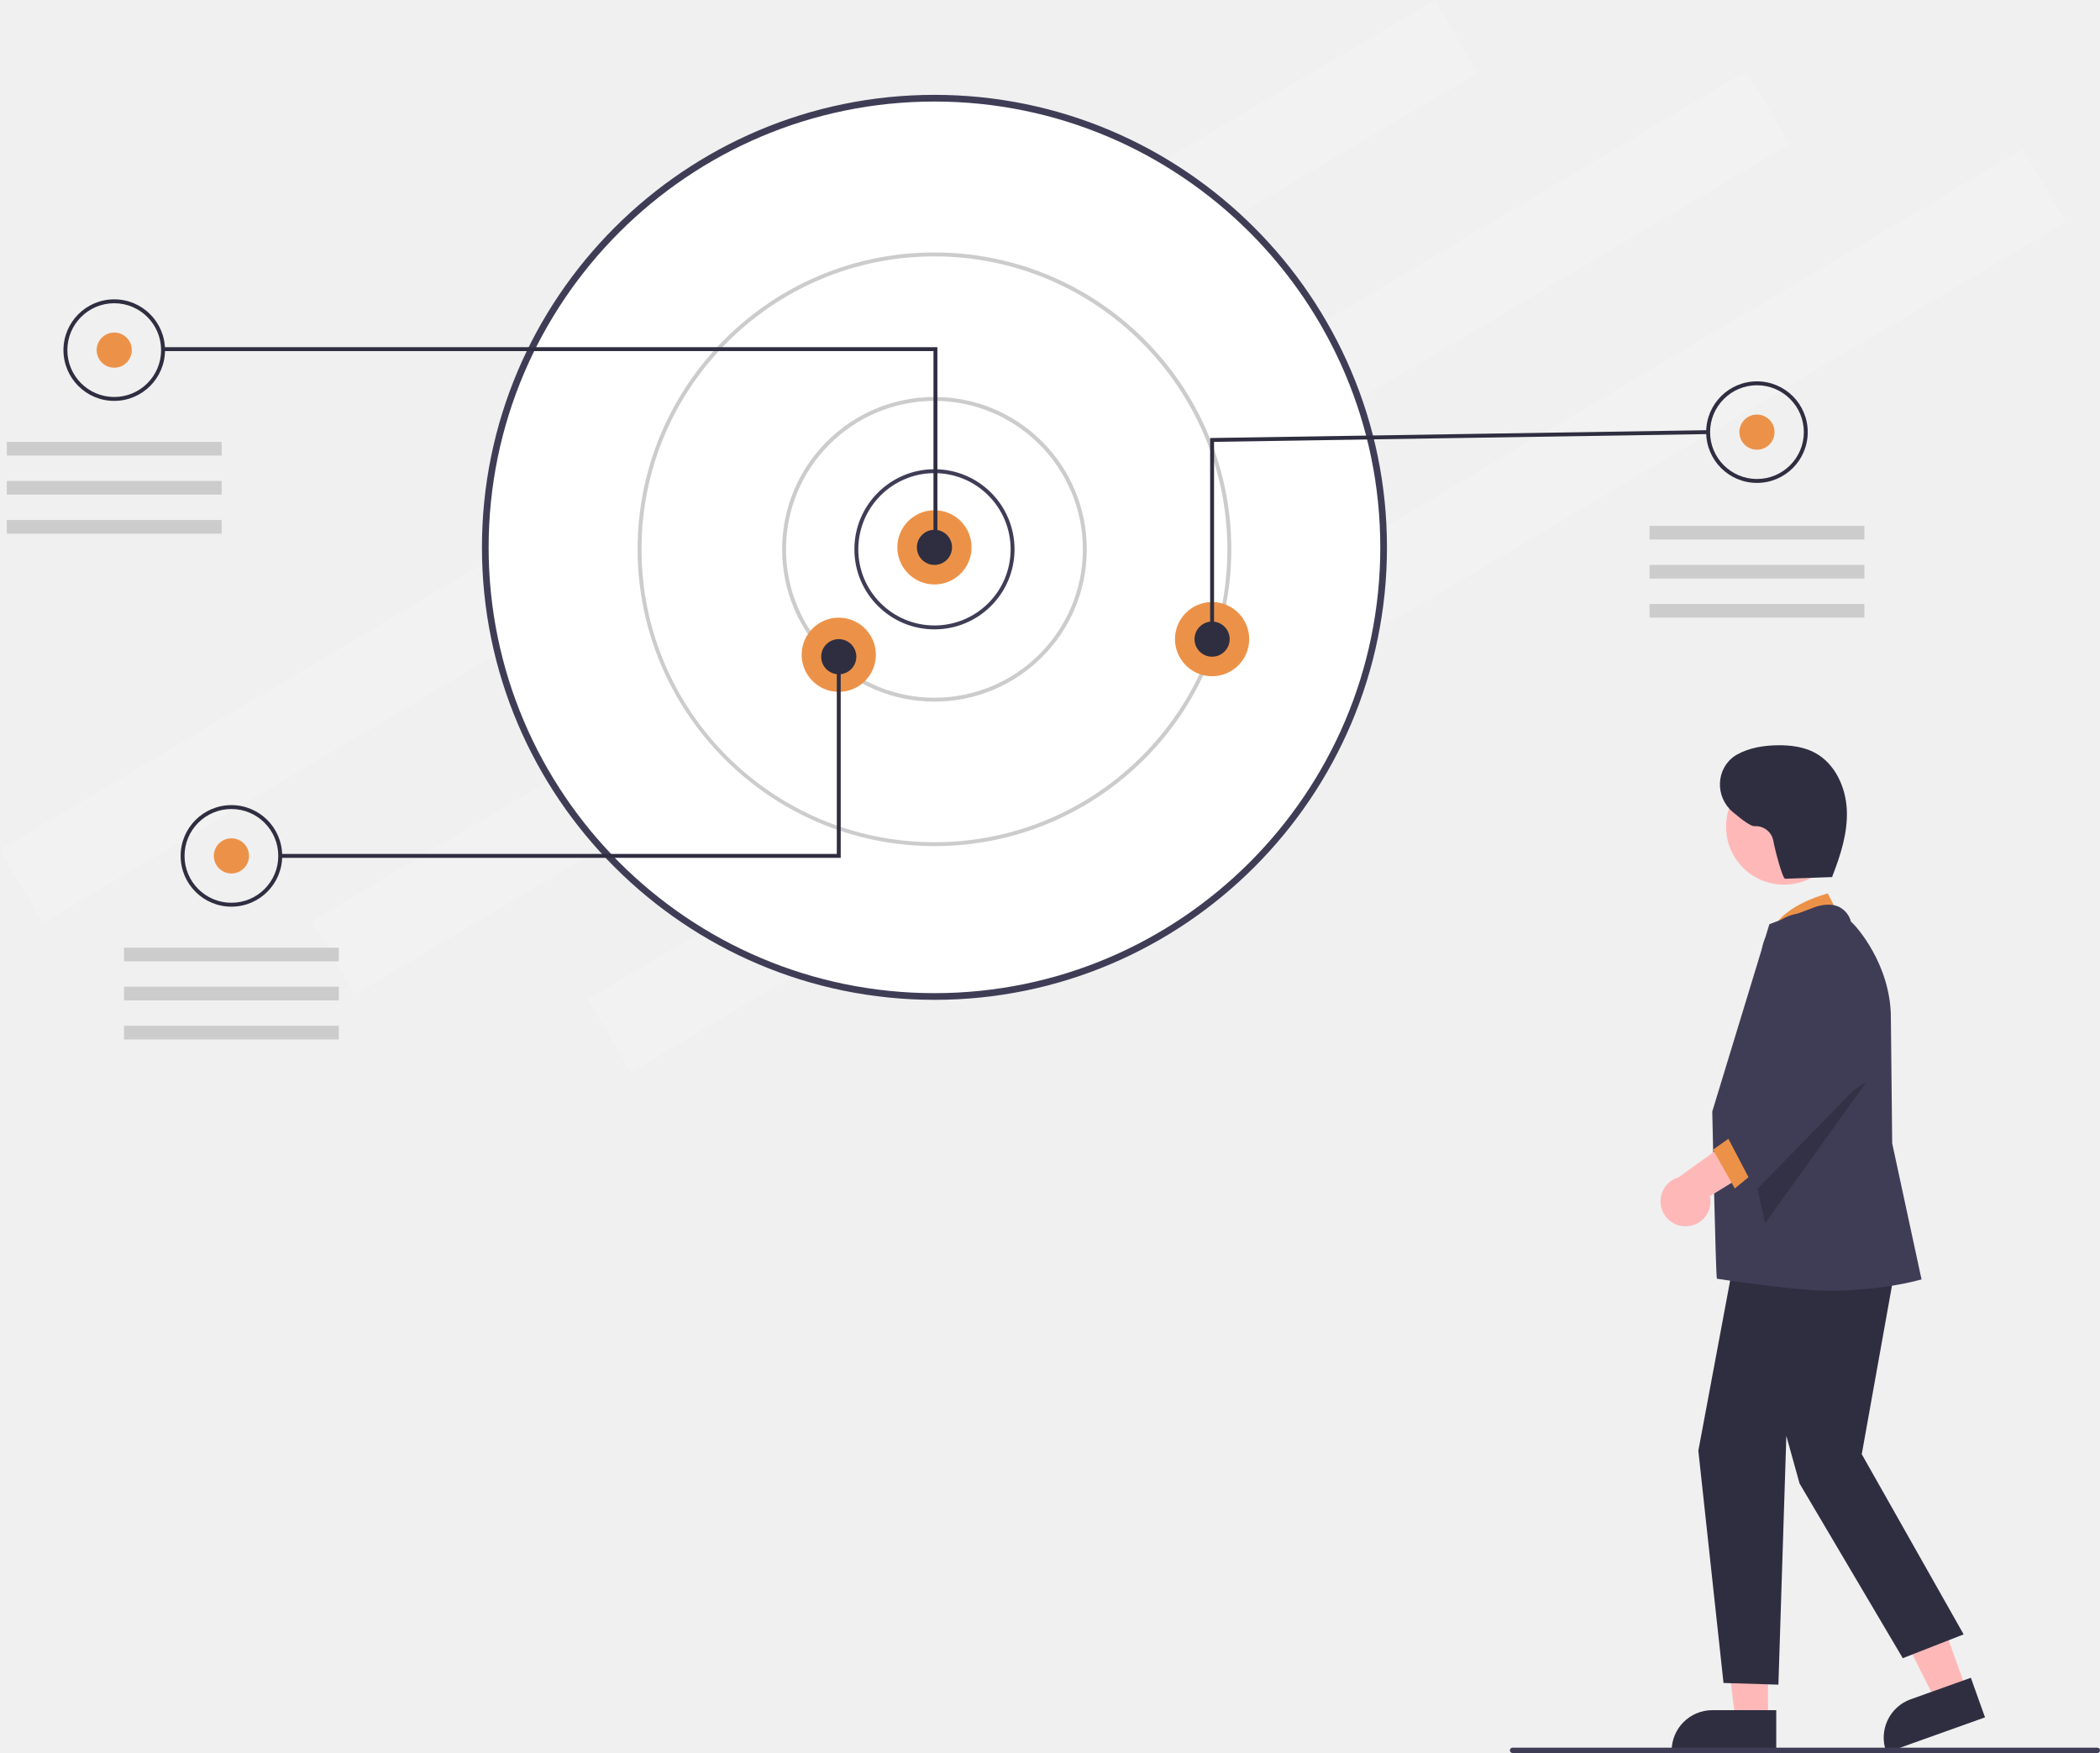
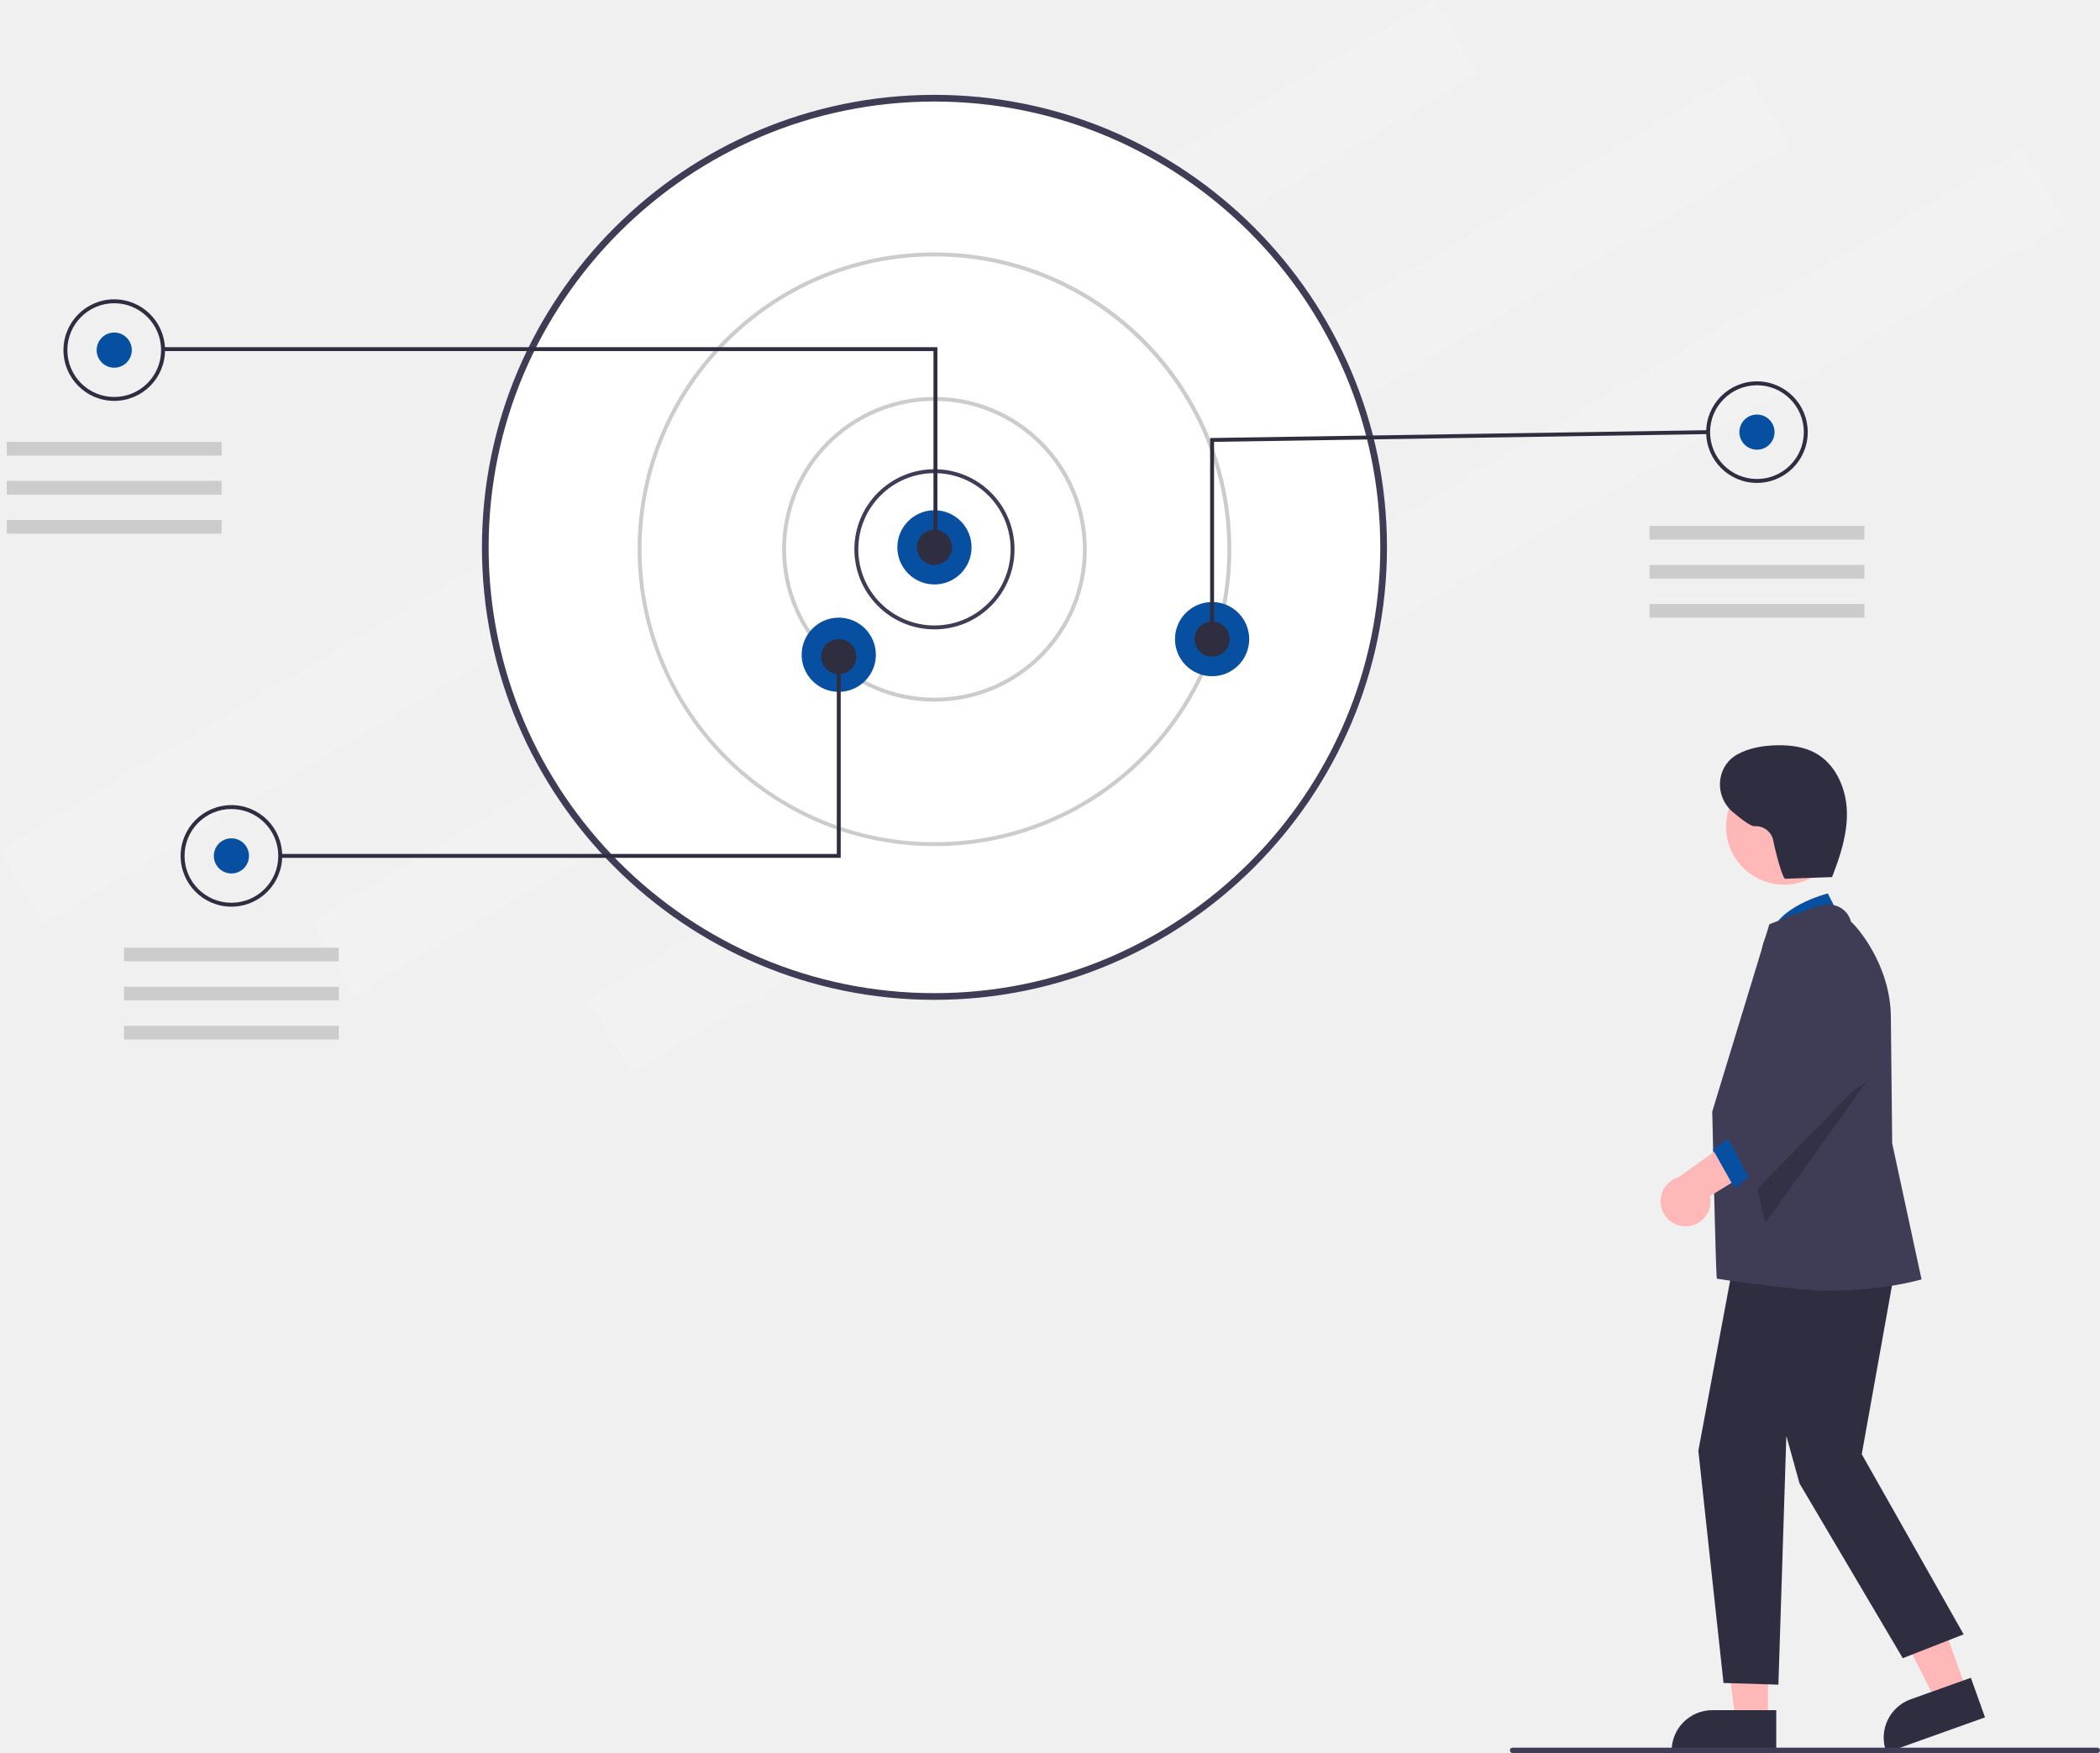
<svg xmlns="http://www.w3.org/2000/svg" id="b9b061f4-2238-46cf-9cbb-0fa8bffbec0a" data-name="Layer 1" width="793.563" height="662.464" viewBox="0 0 793.563 662.464">
  <rect x="167.355" y="277.158" width="630.166" height="31.983" transform="translate(-285.266 168.1218) rotate(-30.64932)" fill="#f2f2f2" />
  <rect x="285.186" y="304.091" width="630.166" height="31.983" transform="translate(-282.5352 231.9526) rotate(-30.64932)" fill="#f2f2f2" />
  <rect x="389.551" y="333.549" width="630.166" height="31.983" transform="translate(-282.9729 289.2711) rotate(-30.64932)" fill="#f2f2f2" />
  <circle cx="353.12" cy="206.844" r="169.736" fill="#fff" />
  <path d="M385.341,325.612c0-94.289,76.709-170.998,170.998-170.998s170.998,76.71,170.998,170.998S650.628,496.61,556.339,496.61,385.341,419.9,385.341,325.612Zm2.525,0c0,92.896,75.577,168.473,168.473,168.473s168.473-75.577,168.473-168.473S649.235,157.139,556.339,157.139,387.866,232.716,387.866,325.612Z" transform="translate(-203.2186 -118.7682)" fill="#3f3d56" />
  <path d="M526.082,326.35v0A30.257,30.257,0,1,1,556.339,356.607,30.257,30.257,0,0,1,526.082,326.35Zm30.257-28.781a28.814,28.814,0,0,0-28.781,28.781v0a28.781,28.781,0,1,0,28.781-28.781Z" transform="translate(-203.2186 -118.7682)" fill="#3f3d56" style="isolation:isolate" />
  <path d="M498.776,326.35v0a57.563,57.563,0,1,1,57.563,57.563A57.563,57.563,0,0,1,498.776,326.35Zm57.563-56.087a56.087,56.087,0,1,0,56.087,56.087,56.15,56.15,0,0,0-56.087-56.087Z" transform="translate(-203.2186 -118.7682)" fill="#ccc" style="isolation:isolate" />
  <path d="M444.166,326.35A112.173,112.173,0,1,1,556.339,438.523,112.3,112.3,0,0,1,444.166,326.35ZM556.339,215.653A110.697,110.697,0,1,0,667.036,326.35,110.823,110.823,0,0,0,556.339,215.653Z" transform="translate(-203.2186 -118.7682)" fill="#ccc" style="isolation:isolate" />
-   <circle cx="353.12" cy="206.844" r="14.022" fill="#ec9248" style="isolation:isolate" />
-   <circle cx="316.959" cy="247.433" r="14.022" fill="#ec9248" style="isolation:isolate" />
-   <circle cx="458.035" cy="241.529" r="14.022" fill="#ec9248" style="isolation:isolate" />
+   <circle cx="353.12" cy="206.844" r="14.022" fill="#0750a1" style="isolation:isolate" />
+   <circle cx="316.959" cy="247.433" r="14.022" fill="#0750a1" style="isolation:isolate" />
+   <circle cx="458.035" cy="241.529" r="14.022" fill="#0750a1" style="isolation:isolate" />
  <circle cx="353.12" cy="206.844" r="6.642" fill="#2f2e41" />
  <circle cx="458.035" cy="241.529" r="6.642" fill="#2f2e41" />
  <circle cx="316.959" cy="248.171" r="6.642" fill="#2f2e41" />
-   <circle cx="43.168" cy="132.308" r="6.642" fill="#ec9248" />
+   <circle cx="43.168" cy="132.308" r="6.642" fill="#0750a1" />
  <polygon points="352.751 132.677 61.248 132.677 61.248 131.201 354.228 131.201 354.228 207.212 352.751 207.212 352.751 132.677" fill="#2f2e41" />
  <path d="M227.199,251.076a19.188,19.188,0,1,1,19.188,19.188A19.188,19.188,0,0,1,227.199,251.076Zm19.188-17.712a17.712,17.712,0,1,0,17.712,17.712,17.732,17.732,0,0,0-17.712-17.712Z" transform="translate(-203.2186 -118.7682)" fill="#2f2e41" />
-   <circle cx="87.447" cy="323.445" r="6.642" fill="#ec9248" />
+   <circle cx="87.447" cy="323.445" r="6.642" fill="#0750a1" />
  <path d="M271.478,442.213h0a19.188,19.188,0,1,1,19.188,19.188A19.188,19.188,0,0,1,271.478,442.213Zm19.188-17.712a17.712,17.712,0,1,0,17.712,17.712,17.732,17.732,0,0,0-17.712-17.712Z" transform="translate(-203.2186 -118.7682)" fill="#2f2e41" />
-   <circle cx="663.932" cy="163.303" r="6.642" fill="#ec9248" />
+   <circle cx="663.932" cy="163.303" r="6.642" fill="#0750a1" />
  <path d="M847.963,282.071a19.188,19.188,0,1,1,19.188,19.188A19.188,19.188,0,0,1,847.963,282.071Zm19.188-17.712a17.732,17.732,0,0,0-17.712,17.712v0a17.712,17.712,0,1,0,17.712-17.712Z" transform="translate(-203.2186 -118.7682)" fill="#2f2e41" />
  <polygon points="457.297 165.528 645.471 162.565 645.494 164.04 458.773 166.981 458.773 241.529 457.297 241.529 457.297 165.528" fill="#2f2e41" />
  <polygon points="105.897 322.707 316.221 322.707 316.221 248.171 317.697 248.171 317.697 324.182 105.897 324.182 105.897 322.707" fill="#2f2e41" />
  <rect x="2.579" y="166.993" width="81.178" height="5.166" fill="#ccc" />
  <rect x="2.579" y="181.752" width="81.178" height="5.166" fill="#ccc" />
  <rect x="2.579" y="196.512" width="81.178" height="5.166" fill="#ccc" />
  <rect x="46.858" y="358.13" width="81.178" height="5.166" fill="#ccc" />
  <rect x="46.858" y="372.889" width="81.178" height="5.166" fill="#ccc" />
  <rect x="46.858" y="387.649" width="81.178" height="5.166" fill="#ccc" />
  <rect x="623.343" y="198.726" width="81.178" height="5.166" fill="#ccc" />
  <rect x="623.343" y="213.485" width="81.178" height="5.166" fill="#ccc" />
  <rect x="623.343" y="228.245" width="81.178" height="5.166" fill="#ccc" />
  <polygon points="743.166 638.861 731.622 642.987 710.214 600.421 727.253 594.332 743.166 638.861" fill="#ffb8b8" />
  <path d="M916.104,781.071l-.168-.471a15.405,15.405,0,0,1,9.311-19.667l22.736-8.125,5.347,14.96Z" transform="translate(-203.2186 -118.7682)" fill="#2f2e41" />
  <polygon points="668.095 650.28 655.835 650.279 650.003 602.991 668.097 602.992 668.095 650.28" fill="#ffb8b8" />
  <path d="M874.44,780.932l-39.531-.001v-.5a15.386,15.386,0,0,1,15.387-15.386h.001l24.144.001Z" transform="translate(-203.2186 -118.7682)" fill="#2f2e41" />
-   <path d="M899.254,466.938l-5.332-10.535s-19.863,4.976-21.668,16.488Z" transform="translate(-203.2186 -118.7682)" fill="#ec9248" />
+   <path d="M899.254,466.938l-5.332-10.535s-19.863,4.976-21.668,16.488Z" transform="translate(-203.2186 -118.7682)" fill="#0750a1" />
  <polygon points="718.035 468.635 703.535 549.548 742.035 617.635 719.035 626.635 680.035 560.635 675.035 542.635 672.035 636.635 651.292 636.005 641.781 548.232 657.035 466.635 718.035 468.635" fill="#2f2e41" />
  <path d="M852,602c-.45-2.004-1.741-63.173-1.741-63.173s21.325-70.009,21.521-70.584l.076-.225,16.191-6.07c.227-.104,5.621-2.507,10.036-.504a8.651,8.651,0,0,1,4.601,5.654c1.836,1.368,15.07,16.192,15.07,36.3l.5,47.449,11.095,51.44-.49.104c-.303.064-13.827,4.139-35.128,4.139C881.894,606.531,852,602,852,602Z" transform="translate(-203.2186 -118.7682)" fill="#3f3d56" />
  <circle cx="674.143" cy="312.435" r="21.883" fill="#ffb8b8" />
  <polygon points="705.318 408.841 667.035 462.257 661.381 437.312 705.318 408.841" opacity="0.2" />
  <path d="M840.59,582.177a9.391,9.391,0,0,0,8.799-11.398l28.446-17.449L862.128,545.981l-24.605,17.697a9.442,9.442,0,0,0,3.067,18.499Z" transform="translate(-203.2186 -118.7682)" fill="#ffb8b8" />
-   <polygon points="657.035 427.635 647.292 434.462 655.555 449.135 667.035 439.635 657.035 427.635" fill="#ec9248" />
+   <polygon points="657.035 427.635 647.292 434.462 655.555 449.135 667.035 439.635 657.035 427.635" fill="#0750a1" />
  <path d="M855.153,546.834l22.917-26.563-8.78-36.639a16.031,16.031,0,0,1,29.705-11.336l.199.371,8.091,54.408-40.654,41.671Z" transform="translate(-203.2186 -118.7682)" fill="#3f3d56" />
  <path d="M896.001,450.202l-18.163.652c-1.107.04-4.112-11.909-4.505-14.387a6.765,6.765,0,0,0-7.057-5.473c-1.36.128-4.788-2.412-8.326-5.419-6.717-5.71-6.367-16.435,1.011-21.26q.302-.198.594-.361c4.655-2.605,10.1-3.48,15.433-3.547,4.835-.06,9.807.548,14.067,2.837,7.637,4.103,11.701,13.069,12.058,21.73s-2.42,17.131-5.571,25.207" transform="translate(-203.2186 -118.7682)" fill="#2f2e41" />
  <path d="M995.781,781.232h-221a1,1,0,0,1,0-2h221a1,1,0,0,1,0,2Z" transform="translate(-203.2186 -118.7682)" fill="#3f3d56" />
</svg>
